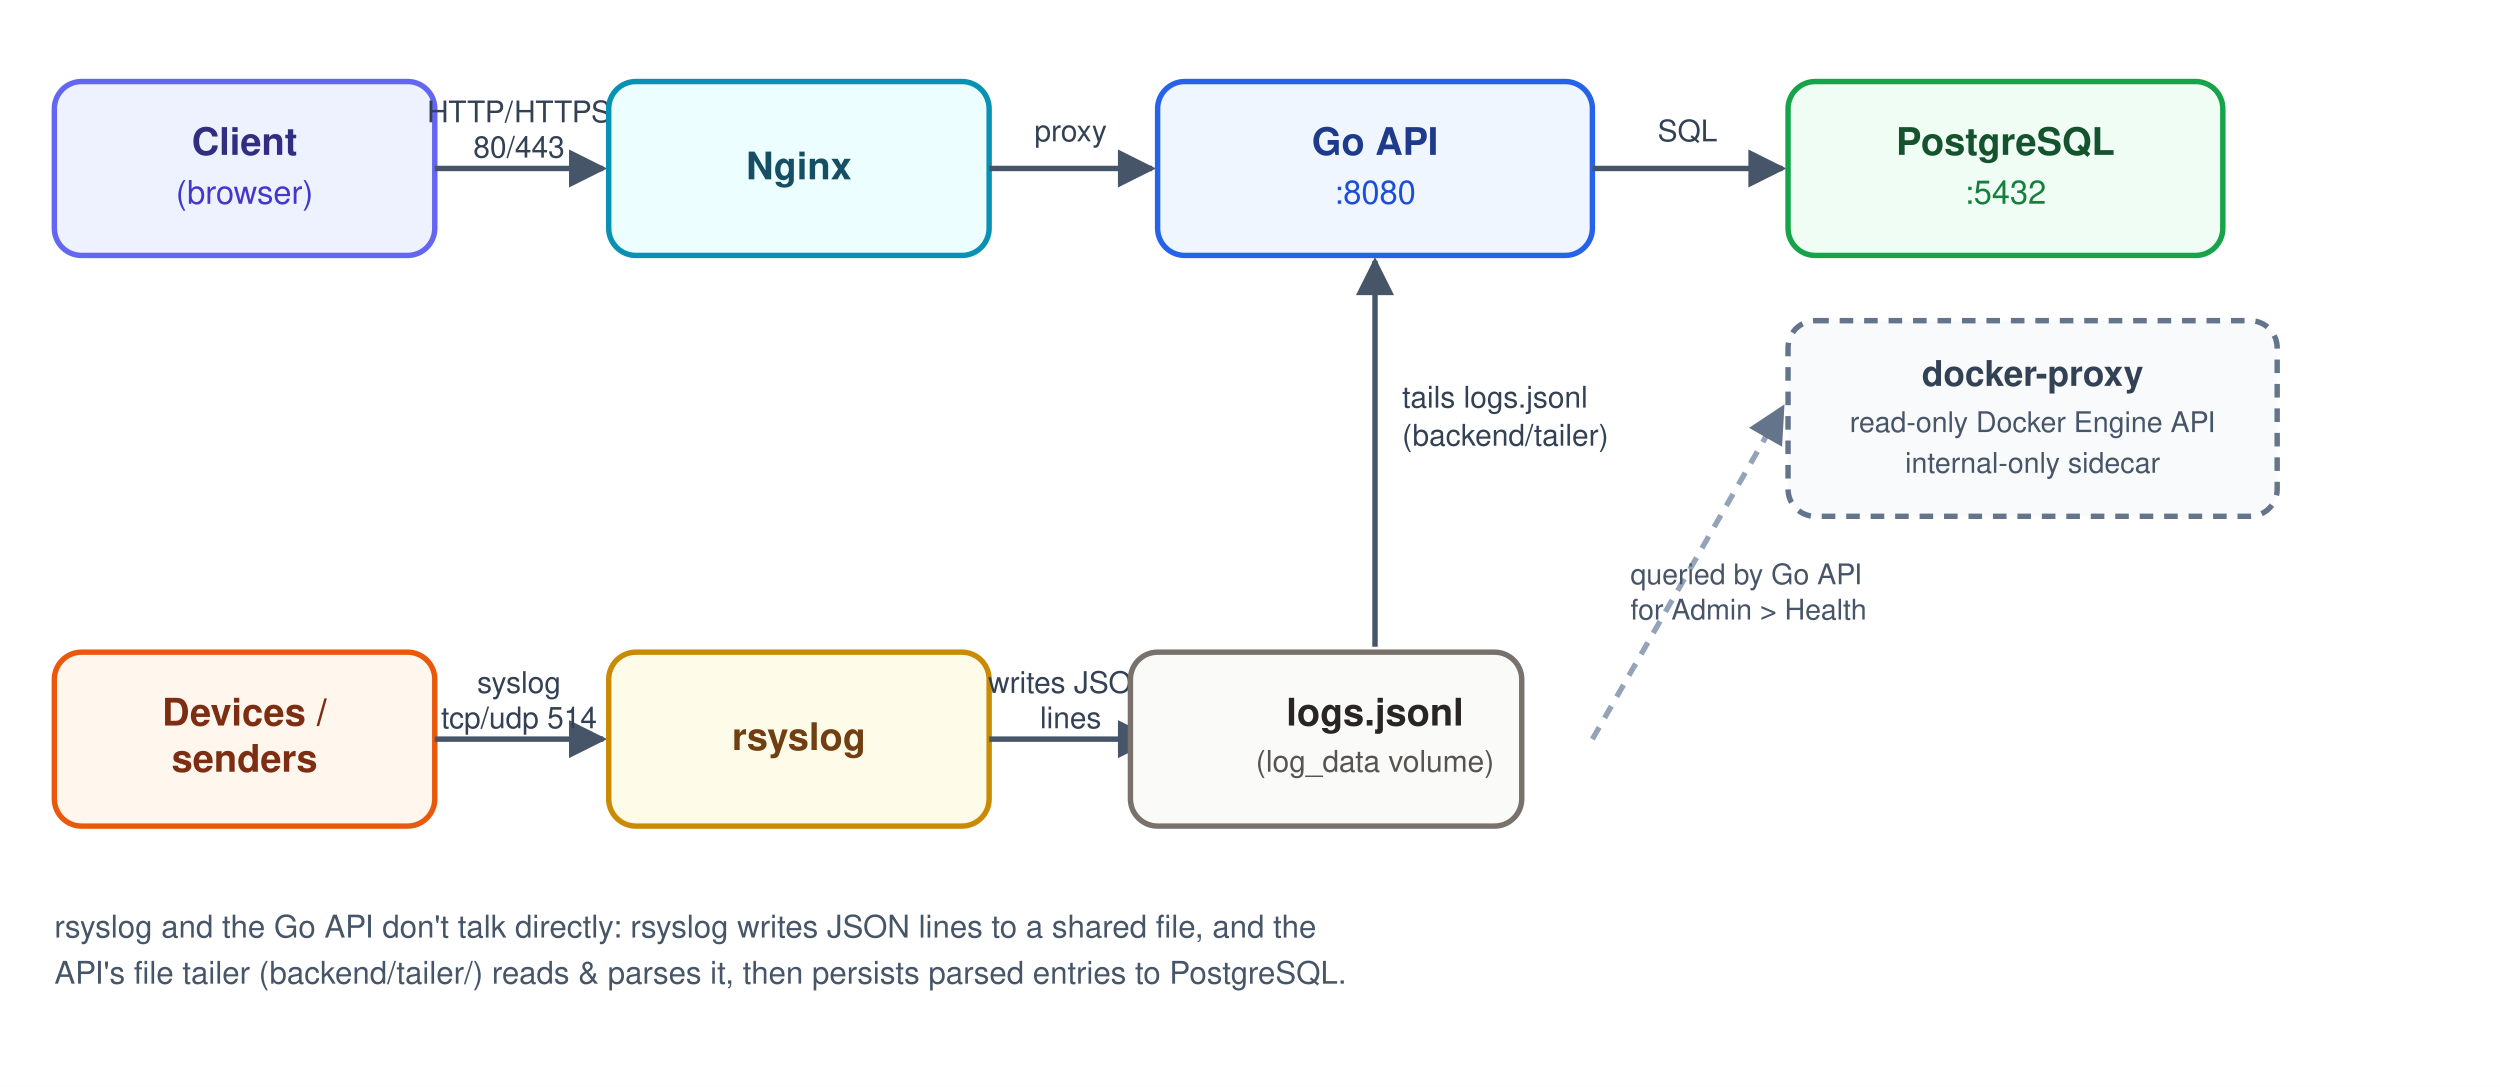
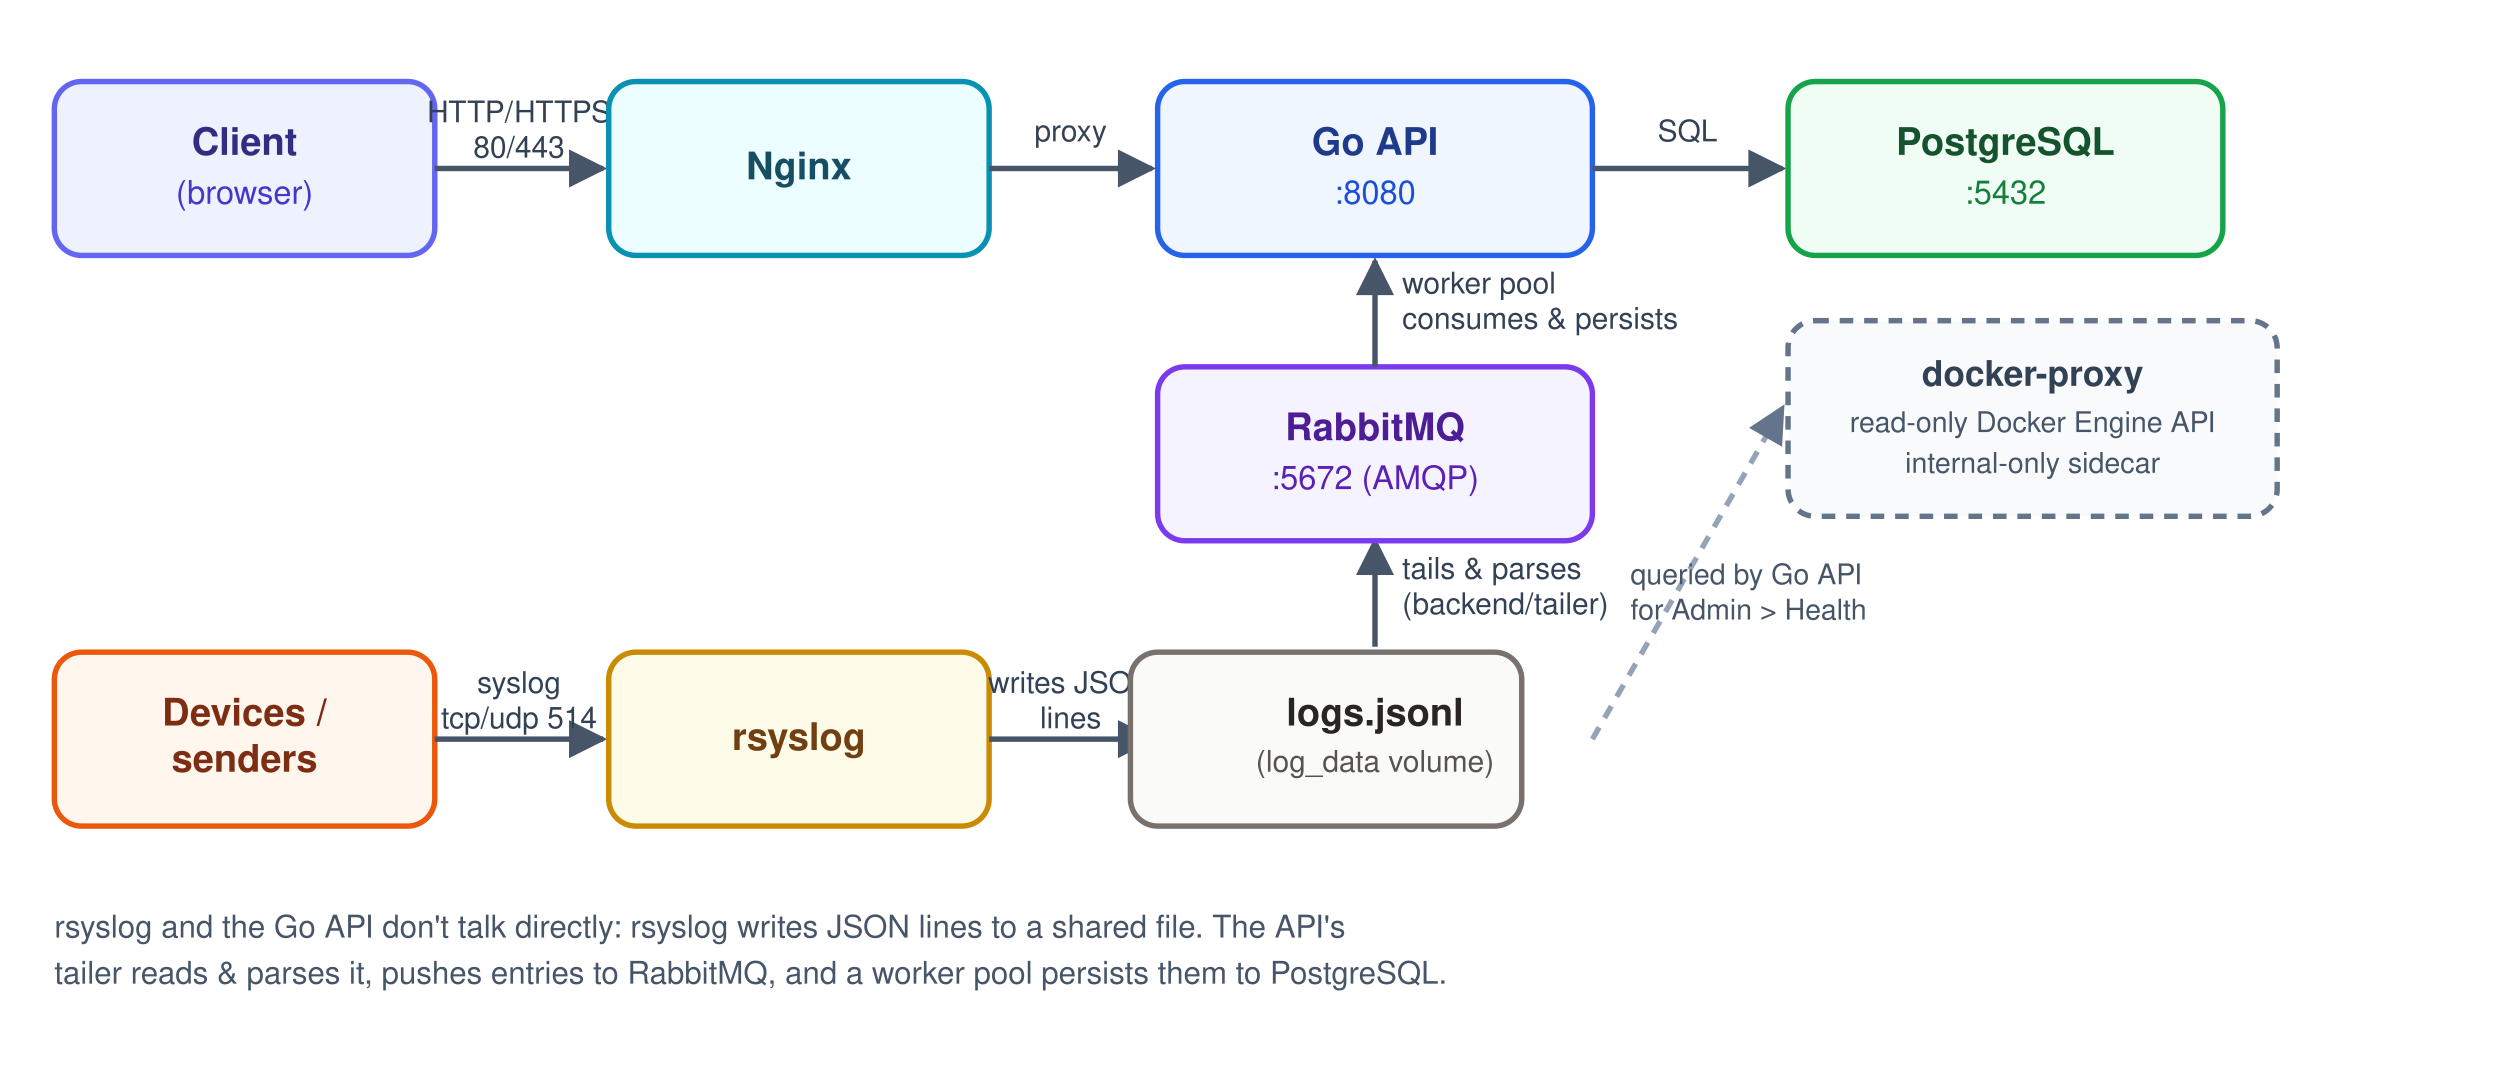
<svg xmlns="http://www.w3.org/2000/svg" viewBox="0 0 920 400" font-family="'Segoe UI', Helvetica, Arial, sans-serif">
  <defs>
    <marker id="arrow" viewBox="0 0 10 10" refX="9" refY="5" markerWidth="7" markerHeight="7" orient="auto-start-reverse">
      <path d="M0,0 L10,5 L0,10 z" fill="#475569" />
    </marker>
    <marker id="arrowDash" viewBox="0 0 10 10" refX="9" refY="5" markerWidth="7" markerHeight="7" orient="auto-start-reverse">
      <path d="M0,0 L10,5 L0,10 z" fill="#64748b" />
    </marker>
  </defs>
  <rect x="0" y="0" width="920" height="400" fill="#ffffff" />
  <g>
    <rect x="20" y="30" width="140" height="64" rx="10" fill="#eef2ff" stroke="#6366f1" stroke-width="2" />
    <text x="90" y="57" text-anchor="middle" font-size="14" font-weight="600" fill="#312e81">Client</text>
    <text x="90" y="75" text-anchor="middle" font-size="12" fill="#4338ca">(browser)</text>
  </g>
  <line x1="160" y1="62" x2="222" y2="62" stroke="#475569" stroke-width="2" marker-end="url(#arrow)" />
  <text x="191" y="45" text-anchor="middle" font-size="11" fill="#334155">HTTP/HTTPS</text>
  <text x="191" y="58" text-anchor="middle" font-size="11" fill="#334155">80/443</text>
  <g>
    <rect x="224" y="30" width="140" height="64" rx="10" fill="#ecfeff" stroke="#0891b2" stroke-width="2" />
    <text x="294" y="66" text-anchor="middle" font-size="14" font-weight="600" fill="#164e63">Nginx</text>
  </g>
  <line x1="364" y1="62" x2="424" y2="62" stroke="#475569" stroke-width="2" marker-end="url(#arrow)" />
  <text x="394" y="52" text-anchor="middle" font-size="11" fill="#334155">proxy</text>
  <g>
    <rect x="426" y="30" width="160" height="64" rx="10" fill="#eff6ff" stroke="#2563eb" stroke-width="2" />
    <text x="506" y="57" text-anchor="middle" font-size="14" font-weight="600" fill="#1e3a8a">Go API</text>
    <text x="506" y="75" text-anchor="middle" font-size="12" fill="#1d4ed8">:8080</text>
  </g>
  <line x1="586" y1="62" x2="656" y2="62" stroke="#475569" stroke-width="2" marker-end="url(#arrow)" />
  <text x="621" y="52" text-anchor="middle" font-size="11" fill="#334155">SQL</text>
  <g>
    <rect x="658" y="30" width="160" height="64" rx="10" fill="#f0fdf4" stroke="#16a34a" stroke-width="2" />
    <text x="738" y="57" text-anchor="middle" font-size="14" font-weight="600" fill="#14532d">PostgreSQL</text>
    <text x="738" y="75" text-anchor="middle" font-size="12" fill="#15803d">:5432</text>
  </g>
-   <line x1="506" y1="238" x2="506" y2="96" stroke="#475569" stroke-width="2" marker-end="url(#arrow)" />
-   <text x="516" y="150" font-size="11" fill="#334155">tails logs.jsonl</text>
-   <text x="516" y="164" font-size="11" fill="#334155">(backend/tailer)</text>
+   <line x1="506" y1="238" x2="506" y2="199" stroke="#475569" stroke-width="2" marker-end="url(#arrow)" />
+   <text x="516" y="213" font-size="11" fill="#334155">tails &amp; parses</text>
+   <text x="516" y="226" font-size="11" fill="#334155">(backend/tailer)</text>
+   <g>
+     <rect x="426" y="135" width="160" height="64" rx="10" fill="#f5f3ff" stroke="#7c3aed" stroke-width="2" />
+     <text x="506" y="162" text-anchor="middle" font-size="14" font-weight="600" fill="#4c1d95">RabbitMQ</text>
+     <text x="506" y="180" text-anchor="middle" font-size="12" fill="#5b21b6">:5672 (AMQP)</text>
+   </g>
+   <line x1="506" y1="135" x2="506" y2="96" stroke="#475569" stroke-width="2" marker-end="url(#arrow)" />
+   <text x="516" y="108" font-size="11" fill="#334155">worker pool</text>
+   <text x="516" y="121" font-size="11" fill="#334155">consumes &amp; persists</text>
  <g>
    <rect x="20" y="240" width="140" height="64" rx="10" fill="#fff7ed" stroke="#ea580c" stroke-width="2" />
    <text x="90" y="267" text-anchor="middle" font-size="14" font-weight="600" fill="#7c2d12">Devices /</text>
    <text x="90" y="284" text-anchor="middle" font-size="14" font-weight="600" fill="#7c2d12">senders</text>
  </g>
  <line x1="160" y1="272" x2="222" y2="272" stroke="#475569" stroke-width="2" marker-end="url(#arrow)" />
  <text x="191" y="255" text-anchor="middle" font-size="11" fill="#334155">syslog</text>
  <text x="191" y="268" text-anchor="middle" font-size="11" fill="#334155">tcp/udp 514</text>
  <g>
    <rect x="224" y="240" width="140" height="64" rx="10" fill="#fefce8" stroke="#ca8a04" stroke-width="2" />
    <text x="294" y="276" text-anchor="middle" font-size="14" font-weight="600" fill="#713f12">rsyslog</text>
  </g>
  <line x1="364" y1="272" x2="424" y2="272" stroke="#475569" stroke-width="2" marker-end="url(#arrow)" />
  <text x="394" y="255" text-anchor="middle" font-size="11" fill="#334155">writes JSON</text>
  <text x="394" y="268" text-anchor="middle" font-size="11" fill="#334155">lines</text>
  <g>
    <path d="M426 240 h124 a10 10 0 0 1 10 10 v44 a10 10 0 0 1 -10 10 h-124 a10 10 0 0 1 -10 -10 v-44 a10 10 0 0 1 10 -10 z" fill="#fafaf9" stroke="#78716c" stroke-width="2" />
    <text x="506" y="267" text-anchor="middle" font-size="14" font-weight="600" fill="#292524">logs.jsonl</text>
    <text x="506" y="284" text-anchor="middle" font-size="11" fill="#57534e">(log_data volume)</text>
  </g>
  <line x1="586" y1="272" x2="656" y2="150" stroke="#94a3b8" stroke-width="2" stroke-dasharray="5,4" marker-end="url(#arrowDash)" />
  <g>
    <rect x="658" y="118" width="180" height="72" rx="10" fill="#f8fafc" stroke="#64748b" stroke-width="2" stroke-dasharray="5,4" />
    <text x="748" y="142" text-anchor="middle" font-size="13" font-weight="600" fill="#334155">docker-proxy</text>
    <text x="748" y="159" text-anchor="middle" font-size="10.5" fill="#475569">read-only Docker Engine API</text>
    <text x="748" y="174" text-anchor="middle" font-size="10.5" fill="#475569">internal-only sidecar</text>
  </g>
  <text x="600" y="215" font-size="10.5" fill="#475569">queried by Go API</text>
  <text x="600" y="228" font-size="10.5" fill="#475569">for Admin &gt; Health</text>
-   <text x="20" y="345" font-size="11.5" fill="#475569">rsyslog and the Go API don't talk directly: rsyslog writes JSON lines to a shared file, and the</text>
-   <text x="20" y="362" font-size="11.5" fill="#475569">API's file tailer (backend/tailer/) reads &amp; parses it, then persists parsed entries to PostgreSQL.</text>
+   <text x="20" y="345" font-size="11.5" fill="#475569">rsyslog and the Go API don't talk directly: rsyslog writes JSON lines to a shared file. The API's</text>
+   <text x="20" y="362" font-size="11.5" fill="#475569">tailer reads &amp; parses it, pushes entries to RabbitMQ, and a worker pool persists them to PostgreSQL.</text>
</svg>
